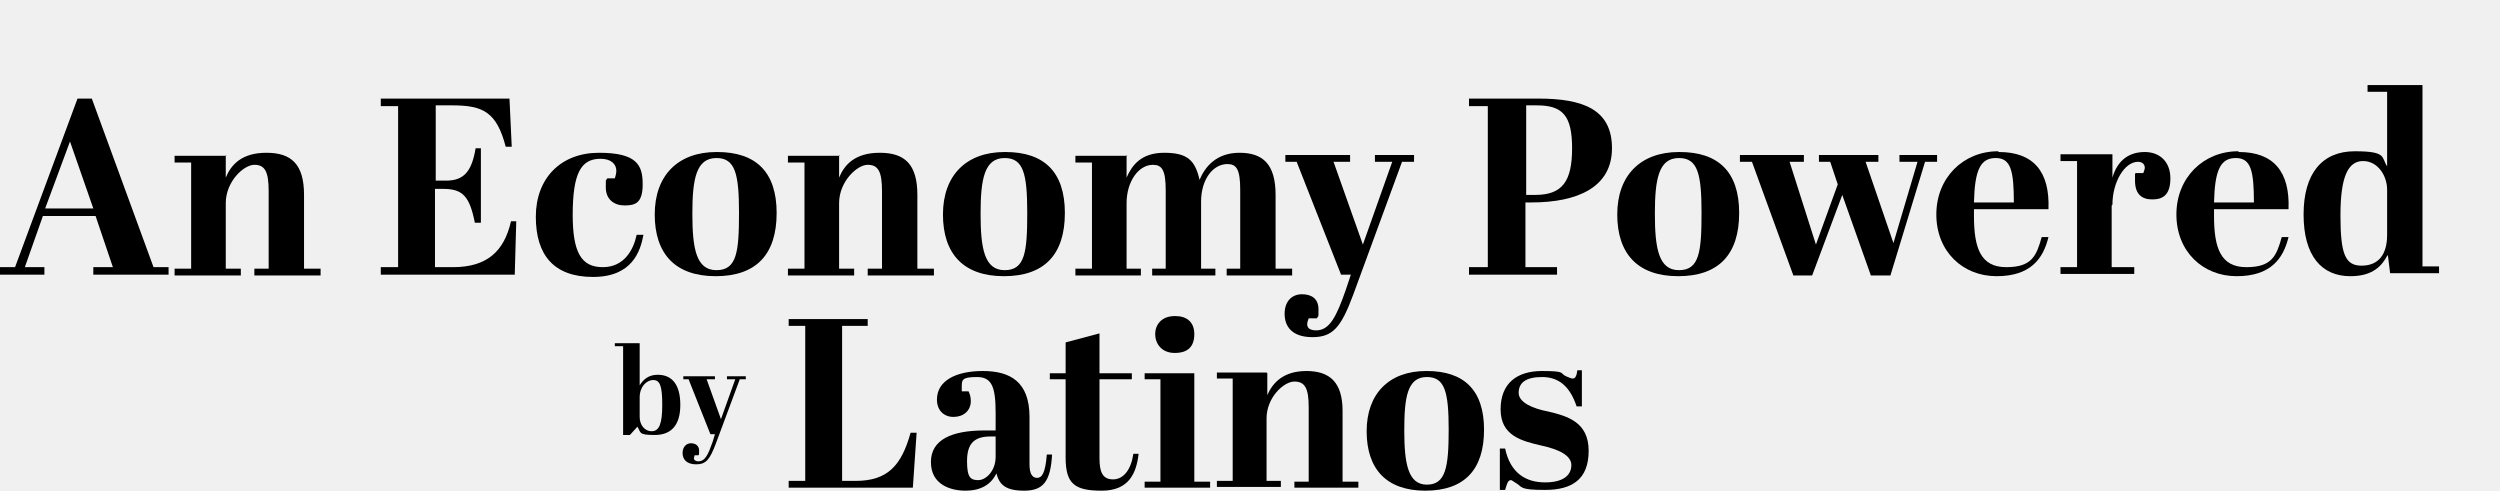
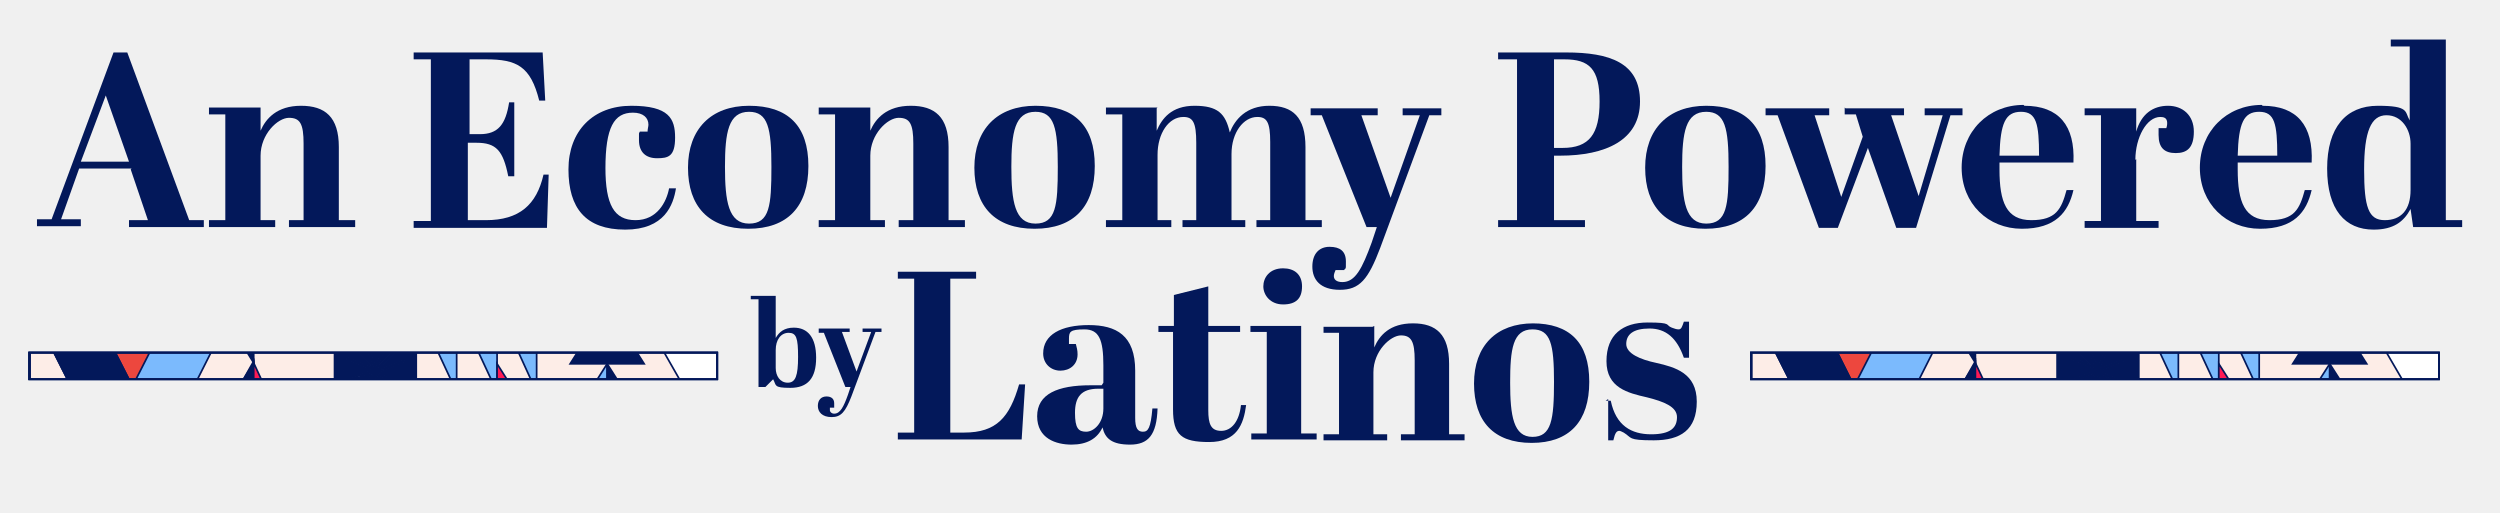
- <svg xmlns="http://www.w3.org/2000/svg" id="Layer_2" version="1.1" viewBox="0 0 332.2 65.2">
-   <g id="Layer_1-2">
+ <svg xmlns="http://www.w3.org/2000/svg" id="Layer_2" version="1.1" viewBox="0 0 290.7 59.6">
+   <defs>
+     <style>
+       .st0, .st1, .st2 {
+         fill: none;
+       }
+ 
+       .st0, .st3, .st4, .st5, .st6, .st7, .st8, .st9, .st10, .st11 {
+         stroke: #03185a;
+       }
+ 
+       .st0, .st3, .st4, .st7, .st9, .st10, .st11 {
+         stroke-width: .2px;
+       }
+ 
+       .st0, .st3, .st4, .st7, .st9, .st10, .st11, .st2 {
+         stroke-miterlimit: 10;
+       }
+ 
+       .st3, .st12 {
+         fill: #03185a;
+       }
+ 
+       .st4 {
+         fill: #fdede7;
+       }
+ 
+       .st13 {
+         clip-path: url(#clippath-1);
+       }
+ 
+       .st5 {
+         stroke-miterlimit: 10;
+         stroke-width: .2px;
+       }
+ 
+       .st5, .st6, .st7, .st8 {
+         fill: #fff;
+       }
+ 
+       .st6 {
+         stroke-miterlimit: 10;
+         stroke-width: .2px;
+       }
+ 
+       .st8 {
+         stroke-miterlimit: 10;
+         stroke-width: .2px;
+       }
+ 
+       .st9 {
+         fill: #7bbafd;
+       }
+ 
+       .st10 {
+         fill: #ff1a54;
+       }
+ 
+       .st11 {
+         fill: #ed473e;
+       }
+ 
+       .st2 {
+         stroke: #05226b;
+         stroke-width: .5px;
+       }
+ 
+       .st14 {
+         clip-path: url(#clippath);
+       }
+     </style>
+     <clipPath id="clippath">
+       <rect class="st1" x="203.6" y="41" width="80" height="3.1" />
+     </clipPath>
+     <clipPath id="clippath-1">
+       <rect class="st1" x="3.4" y="41" width="80" height="3.1" />
+     </clipPath>
+   </defs>
+   <path class="st2" d="M152.8,69.8" />
+   <path class="st2" d="M141.8,45.2" />
+   <g>
    <g>
      <g>
-         <path d="M12.7,28.7h-7l-2.4,6.8h2.6v1H0v-1h2L10.3,13.1h1.9l8.2,22.4h2v1h-10v-1h2.6l-2.3-6.8h0ZM6,27.7h6.4l-3.1-8.9-3.3,8.9h0Z" />
-         <path d="M30,20.6v3c.7-1.7,2.1-3.3,5.4-3.3s5,1.5,5,5.6v9.8h2.2v.9h-8.8v-.9h1.9v-10.3c0-2.6-.5-3.5-1.9-3.5s-3.8,2.2-3.8,5.1v8.7h2v.9h-8.8v-.9h2.2v-14.1h-2.2v-.9h6.9,0Z" />
-         <path d="M67.7,13.1l.3,6.4h-.8c-1.2-4.6-3-5.5-7.1-5.5h-2.2v10h1.4c2.4,0,3.4-1.3,3.9-4.3h.7v9.9h-.8c-.7-3.5-1.6-4.5-4.2-4.5h-1.1v10.4h2.4c4.5,0,6.8-2.1,7.7-6.1h.7l-.2,7.1h-17.8v-1h2.3V14.1h-2.3v-1h17Z" />
-         <path d="M76.1,28.5c0,5,1.1,7,4,7s4.1-2.4,4.5-4.3h.9c-.4,2.2-1.5,5.6-6.7,5.6s-7.6-2.9-7.6-8,3.3-8.5,8.4-8.5,5.8,1.7,5.8,4.2-1,2.8-2.4,2.8-2.5-.8-2.5-2.4,0-.7.2-1.2h1c.1-.3.2-.7.2-1,0-.9-.7-1.6-2.1-1.6-2.6,0-3.7,1.9-3.7,7.5h0Z" />
-         <path d="M95.3,20.2c5.1,0,7.9,2.6,7.9,8.1s-2.7,8.4-8.1,8.4-8.1-3-8.1-8.2,3.1-8.3,8.2-8.3h0ZM95.2,21c-2.7,0-3.2,2.8-3.2,7.4s.5,7.5,3.2,7.5,3-2.4,3-7.6-.5-7.3-3-7.3Z" />
-         <path d="M111.5,20.6v3c.7-1.7,2.1-3.3,5.4-3.3s5,1.5,5,5.6v9.8h2.2v.9h-8.8v-.9h1.9v-10.3c0-2.6-.5-3.5-1.9-3.5s-3.8,2.2-3.8,5.1v8.7h2v.9h-8.8v-.9h2.2v-14.1h-2.2v-.9h6.9,0Z" />
-         <path d="M133.6,20.2c5.1,0,7.9,2.6,7.9,8.1s-2.7,8.4-8.1,8.4-8.1-3-8.1-8.2,3.1-8.3,8.2-8.3h0ZM133.5,21c-2.7,0-3.2,2.8-3.2,7.4s.5,7.5,3.2,7.5,3-2.4,3-7.6-.5-7.3-3-7.3Z" />
-         <path d="M149.7,20.6v3c.7-1.6,1.9-3.3,5-3.3s4.1,1,4.7,3.6c.7-1.7,2.2-3.6,5.3-3.6s4.8,1.5,4.8,5.6v9.8h2.2v.9h-8.7v-.9h1.8v-10.5c0-2.7-.5-3.4-1.7-3.4-1.9,0-3.5,2-3.5,5v8.9h1.9v.9h-8.4v-.9h1.8v-10.4c0-2.7-.5-3.4-1.7-3.4-1.9,0-3.5,2.2-3.5,5.1v8.7h1.9v.9h-8.7v-.9h2.2v-14.1h-2.2v-.9h6.9Z" />
-         <path d="M170.7,20.6h8.7v.9h-2.2l3.9,11,3.9-11h-2.3v-.9h5.2v.9h-1.6l-6.5,17.7c-1.6,4.3-2.7,5.6-5.4,5.6s-3.7-1.4-3.7-3.1,1-2.6,2.3-2.6,2.2.6,2.2,2,0,.7-.2,1.2h-1.1c-.1.3-.2.5-.2.8,0,.5.4.8,1.2.8,1.8,0,2.7-1.9,3.9-5.3l.7-2.1h-1.3l-5.9-15h-1.5v-.9h0Z" />
-         <path d="M204.4,13.1c5.9,0,9.8,1.4,9.8,6.6s-4.6,7.2-10.7,7.2h-.8v8.6h4.2v1h-11.7v-1h2.5V14.1h-2.5v-1h9.1ZM202.8,25.9h1.2c3.6,0,4.9-1.8,4.9-6.2s-1.3-5.7-4.7-5.7h-1.4s0,11.8,0,11.8Z" />
-         <path d="M223.2,20.2c5.1,0,7.9,2.6,7.9,8.1s-2.7,8.4-8.1,8.4-8.1-3-8.1-8.2,3.1-8.3,8.2-8.3h0ZM223.1,21c-2.7,0-3.2,2.8-3.2,7.4s.5,7.5,3.2,7.5,3-2.4,3-7.6-.5-7.3-3-7.3Z" />
-         <path d="M241.8,20.6h7.8v.9h-1.7l3.7,10.8,3.2-10.8h-2.4v-.9h5v.9h-1.6l-4.6,15.1h-2.6l-3.8-10.7-4,10.7h-2.5l-5.5-15.1h-1.6v-.9h8.5v.9h-1.9l3.5,11,2.9-8-1-3h-1.5s0-.9,0-.9Z" />
-         <path d="M265.6,20.2c4.6,0,6.8,2.6,6.6,7.6h-9.9v.9c0,4.3.9,6.8,4.3,6.8s4-1.5,4.7-4h.9c-.7,2.9-2.4,5.2-6.9,5.2s-8-3.3-8-8.2,3.6-8.4,8.2-8.4h0ZM267.6,26.9c0-4.2-.4-5.9-2.4-5.9s-2.8,1.5-2.9,5.9h5.3Z" />
-         <path d="M280.6,27.3v8.2h3v.9h-9.8v-.9h2.2v-14.1h-2.2v-.9h6.9v3.1c.7-2.4,2.3-3.4,4.3-3.4s3.4,1.3,3.4,3.5-1,2.8-2.4,2.8-2.3-.7-2.3-2.5,0-.6.1-1h1c.1-.3.2-.5.2-.7,0-.6-.5-.8-.9-.8-1.8,0-3.4,2.7-3.4,5.7h0Z" />
-         <path d="M297.5,20.2c4.6,0,6.8,2.6,6.6,7.6h-9.9v.9c0,4.3.9,6.8,4.3,6.8s4-1.5,4.7-4h.9c-.7,2.9-2.4,5.2-6.9,5.2s-8-3.3-8-8.2,3.6-8.4,8.2-8.4h0ZM299.5,26.9c0-4.2-.4-5.9-2.4-5.9s-2.8,1.5-2.9,5.9h5.3Z" />
-         <path d="M317.2,34c-.9,1.7-2.3,2.7-4.9,2.7-3.8,0-6.2-2.7-6.2-8.2s2.5-8.4,6.8-8.4,3.5.8,4.3,2v-9.9h-2.6v-.9h7.3v24.1h2.2v.9h-6.5l-.3-2.4h0ZM317.2,31.2v-6c0-1.8-1.2-3.8-3.2-3.8s-3,2.1-3,7.2.6,6.7,2.8,6.7,3.4-1.4,3.4-4.1Z" />
-       </g>
-       <path d="M85,51.2c.5-.8,1.2-1.4,2.4-1.4,1.9,0,3,1.3,3,4s-1.2,4-3.4,4-1.8-.3-2.3-1.1l-1,1.1h-.9v-11.8h-1.1v-.4h3.3v5.6h0ZM85,52.8v2.6c0,1,.6,1.9,1.6,1.9s1.4-1,1.4-3.5-.3-3.3-1.2-3.3-1.8.9-1.8,2.3h0Z" />
-       <path d="M90.8,50h4.2v.4h-1.1l1.9,5.3,1.9-5.3h-1.1v-.4h2.5v.4h-.8l-3.2,8.6c-.8,2.1-1.3,2.7-2.6,2.7s-1.8-.7-1.8-1.5.5-1.3,1.1-1.3,1.1.3,1.1,1,0,.4-.1.6h-.5c0,.1-.1.3-.1.4,0,.2.2.4.6.4.9,0,1.3-.9,1.9-2.6l.3-1h-.6l-2.9-7.3h-.7v-.4h0Z" />
-       <g>
-         <path d="M115.3,42.4v.9h-3.4v20.6h1.8c4.3,0,6.1-2.1,7.3-6.4h.8l-.5,7.3h-16.5v-.9h2.2v-20.6h-2.2v-.9h10.4Z" />
-         <path d="M132.3,57.2v-2.3c0-3.5-.5-4.8-2.5-4.8s-2,.4-2,1.3,0,.4,0,.6h.9c.2.4.3.8.3,1.3,0,1.3-1,2.1-2.3,2.1s-2.2-.9-2.2-2.3c0-2.5,2.5-3.8,6.1-3.8s6.2,1.4,6.2,6.1v6.3c0,1.3.4,1.8,1,1.8s1.1-.5,1.3-3.1h.7c-.2,3.6-1.2,4.8-3.7,4.8s-3.3-.8-3.7-2.3c-.7,1.5-2.1,2.3-4.1,2.3s-4.6-.8-4.6-3.8,2.8-4.2,7.1-4.2h1.5ZM132.3,60.7v-2.7h-.7c-2.3,0-3.1,1.1-3.1,3.3s.5,2.5,1.5,2.5,2.3-1.2,2.3-3.1Z" />
-         <path d="M141.6,50.4h-2.1v-.8h2.1v-4.1l4.5-1.2v5.3h4.3v.8h-4.3v10.5c0,1.8.4,2.8,1.8,2.8s2.4-1.3,2.7-3.4h.7c-.3,2.6-1.3,4.9-4.9,4.9s-4.8-.9-4.8-4.4v-10.4h0Z" />
-         <path d="M158.7,49.6v14.4h2.1v.8h-8.7v-.8h2.1v-13.6h-2.1v-.8h6.7,0ZM156.2,42c1.5,0,2.5.8,2.5,2.4s-.8,2.5-2.6,2.5-2.6-1.3-2.6-2.5.8-2.4,2.6-2.4h0Z" />
-         <path d="M168.4,49.6v2.9c.7-1.6,2.1-3.2,5.2-3.2s4.8,1.5,4.8,5.3v9.4h2.1v.8h-8.5v-.8h1.9v-9.9c0-2.5-.5-3.4-1.9-3.4s-3.7,2.1-3.7,4.9v8.3h1.9v.8h-8.5v-.8h2.1v-13.6h-2.1v-.8h6.6,0Z" />
-         <path d="M189.6,49.3c4.9,0,7.6,2.5,7.6,7.8s-2.6,8.1-7.8,8.1-7.8-2.9-7.8-7.9,3-8,7.9-8ZM189.6,50.1c-2.6,0-3,2.7-3,7.1s.5,7.2,3,7.2,2.9-2.3,2.9-7.3-.5-7-2.9-7Z" />
-         <path d="M199.3,59.6h.7c.7,3.3,2.8,4.5,5.3,4.5s3.5-1,3.5-2.3-1.7-2.1-4-2.6c-2.6-.6-5.4-1.3-5.4-4.8s2.2-5.1,5.5-5.1,2.3.3,3.2.7c.3.1.6.3.9.3s.5-.3.6-1.1h.6v4.8h-.7c-.9-2.7-2.4-3.9-4.6-3.9s-3.1.8-3.1,2.1,1.9,2.1,4,2.5c2.5.6,5.3,1.4,5.3,5.2s-2.2,5.2-5.8,5.2-2.9-.4-4-1c-.2-.1-.4-.3-.5-.3-.4,0-.5.3-.8,1.3h-.7v-5.5h0Z" />
+         <g>
+           <g>
+             <g class="st14">
+               <g>
+                 <rect class="st4" x="203.7" y="35.5" width="80" height="47.2" />
+                 <polygon class="st9" points="270.9 42.3 258 62.5 270.9 62.5 270.9 42.3" />
+                 <polygon class="st10" points="248.6 72.6 248.6 67.6 243.9 67.6 248.6 72.6" />
+                 <polygon class="st10" points="253.3 72.6 253.3 67.6 248.6 67.6 253.3 72.6" />
+                 <polygon class="st10" points="258 72.6 258 67.6 253.3 67.6 258 72.6" />
+                 <polygon class="st11" points="229.7 76.2 229.7 42 220 59.1 229.7 76.2" />
+                 <polygon class="st10" points="220 59.1 229.7 59.1 229.7 76.2 220 59.1" />
+                 <polygon class="st10" points="203.7 82.7 227.5 82.7 215.6 59.1 203.7 82.7" />
+                 <polygon class="st7" points="210.9 82.7 220.4 82.7 215.6 73.2 210.9 82.7" />
+                 <polygon class="st3" points="229.7 82.8 229.7 76 227.6 79.4 229.7 82.8" />
+                 <polygon class="st3" points="229.7 76 229.7 69.2 227.6 72.6 229.7 76" />
+                 <polygon class="st3" points="229.7 69.2 229.7 62.5 227.6 65.8 229.7 69.2" />
+                 <polygon class="st3" points="229.7 62.5 229.7 55.8 227.6 59.1 229.7 62.5" />
+                 <polygon class="st3" points="229.7 55.8 229.7 48.9 227.6 52.3 229.7 55.8" />
+                 <polygon class="st3" points="229.7 48.9 229.7 42.2 227.6 45.6 229.7 48.9" />
+                 <polygon class="st3" points="229.7 42.2 229.7 35.5 227.6 38.8 229.7 42.2" />
+                 <polygon class="st7" points="203.7 51.8 203.7 66.5 208 59.1 203.7 51.8" />
+                 <polygon class="st7" points="283.8 62.5 283.8 66.4 281.4 62.5 283.8 62.5" />
+                 <polygon class="st7" points="283.8 35.5 283.8 51.8 274.3 35.5 283.8 35.5" />
+                 <polygon class="st9" points="203.7 35.5 227.5 35.5 215.6 59.1 203.7 35.5" />
+                 <polygon class="st11" points="210.9 35.5 220.4 35.5 215.6 44.9 210.9 35.5" />
+                 <polygon class="st3" points="215.6 59.1 215.6 44.9 210.9 35.5 203.7 35.5 215.6 59.1" />
+                 <polygon class="st11" points="220.4 82.7 215.6 73.2 215.6 59.1 227.5 82.7 220.4 82.7" />
+                 <polygon class="st10" points="208 59.1 215.6 59.1 203.7 82.7 203.7 66.5 208 59.1" />
+                 <polygon class="st3" points="229.7 62.5 229.7 82.8 239.2 82.8 229.7 62.5" />
+                 <polygon class="st9" points="239.2 62.5 239.2 82.8 248.6 82.8 239.2 62.5" />
+                 <polygon class="st3" points="239.2 72.6 239.2 82.8 243.9 82.8 239.2 72.6" />
+                 <polygon class="st3" points="248.6 72.6 248.6 62.5 243.9 62.5 248.6 72.6" />
+                 <polygon class="st3" points="253.3 72.6 253.3 62.5 248.6 62.5 253.3 72.6" />
+                 <polygon class="st3" points="258 72.6 258 62.5 253.3 62.5 258 72.6" />
+                 <polygon class="st9" points="253.3 45.6 253.3 35.5 248.6 35.5 253.3 45.6" />
+                 <polygon class="st9" points="258 45.6 258 35.5 253.3 35.5 258 45.6" />
+                 <polygon class="st9" points="262.7 45.6 262.7 35.5 258 35.5 262.7 45.6" />
+                 <polygon class="st3" points="253.3 39.4 253.3 35.5 248.6 35.5 253.3 39.4" />
+                 <polygon class="st3" points="258 39.4 258 35.5 253.3 35.5 258 39.4" />
+                 <polygon class="st3" points="262.7 39.4 262.7 35.5 258 35.5 262.7 39.4" />
+                 <polygon class="st9" points="229.7 72.6 229.7 82.8 234.5 82.8 229.7 72.6" />
+                 <polygon class="st10" points="229.7 42.2 229.7 62.5 239.2 62.5 229.7 42.2" />
+                 <polygon class="st3" points="229.7 52.3 229.7 62.5 234.5 62.5 229.7 52.3" />
+                 <rect class="st3" x="239.2" y="35.5" width="9.5" height="27" />
+                 <rect class="st11" x="239.2" y="60.4" width="9.5" height="2" />
+                 <rect class="st4" x="238.9" y="58.5" width="9.9" height="2" />
+                 <rect class="st10" x="239.2" y="56.4" width="9.5" height="2" />
+                 <rect class="st4" x="238.9" y="54.5" width="9.9" height="2" />
+                 <rect class="st11" x="239.2" y="52.4" width="9.5" height="2" />
+                 <rect class="st10" x="274.2" y="60.4" width="9.5" height="2" />
+                 <rect class="st9" x="274.2" y="56.4" width="9.5" height="2" />
+                 <rect class="st10" x="274.2" y="52.4" width="9.5" height="2" />
+                 <rect class="st9" x="274.2" y="48.3" width="9.5" height="2" />
+                 <rect class="st4" x="238.9" y="50.4" width="9.9" height="2" />
+                 <circle class="st7" cx="215.6" cy="70.9" r=".7" />
+                 <circle class="st7" cx="215.6" cy="64.6" r=".7" />
+                 <circle class="st7" cx="215.6" cy="44.9" r=".7" />
+                 <polygon class="st11" points="270.9 82.7 258 82.7 258 62.5 270.9 82.7" />
+                 <polygon class="st10" points="283.8 82.7 270.9 82.7 270.9 62.5 283.8 82.7" />
+                 <polygon class="st10" points="270.9 62.5 258 62.5 258 42.3 270.9 62.5" />
+                 <polygon class="st3" points="283.8 62.5 270.9 62.5 270.9 42.3 283.8 62.5" />
+                 <polygon class="st11" points="248.6 62.5 258 45.6 258 62.5 248.6 62.5" />
+                 <polygon class="st3" points="243.9 62.5 253.3 45.6 253.3 62.5 243.9 62.5" />
+                 <g>
+                   <g>
+                     <rect class="st7" x="244.5" y="43" width="3" height=".2" />
+                     <rect class="st6" x="245.3" y="43" width=".2" height="3" transform="translate(40.4 186.6) rotate(-45)" />
+                     <rect class="st7" x="243.7" y="43.7" width=".2" height="3" />
+                     <rect class="st6" x="240.8" y="44.6" width="3" height=".2" transform="translate(39.4 184.4) rotate(-45)" />
+                     <rect class="st7" x="240.2" y="43" width="3" height=".2" />
+                     <rect class="st6" x="242.3" y="40" width=".2" height="3" transform="translate(41.6 183.5) rotate(-45)" />
+                     <rect class="st7" x="243.7" y="39.5" width=".2" height="3" />
+                     <rect class="st6" x="243.8" y="41.5" width="3" height=".2" transform="translate(42.5 185.7) rotate(-45)" />
+                   </g>
+                   <g>
+                     <rect class="st5" x="245.7" y="42.5" width=".2" height="3" transform="translate(109.3 253.1) rotate(-67)" />
+                     <rect class="st8" x="244.5" y="43.6" width=".2" height="3" transform="translate(.9 94.9) rotate(-22)" />
+                     <rect class="st5" x="241.4" y="44.9" width="3" height=".2" transform="translate(106.5 251.1) rotate(-67)" />
+                     <rect class="st8" x="240.3" y="43.8" width="3" height=".2" transform="translate(1.2 93.8) rotate(-22)" />
+                     <rect class="st5" x="241.9" y="40.7" width=".2" height="3" transform="translate(108.6 248.4) rotate(-67)" />
+                     <rect class="st8" x="243" y="39.6" width=".2" height="3" transform="translate(2.3 94) rotate(-22)" />
+                     <rect class="st5" x="243.2" y="41" width="3" height=".2" transform="translate(111.3 250.3) rotate(-67)" />
+                     <rect class="st8" x="244.2" y="42.3" width="3" height=".2" transform="translate(2 95.1) rotate(-22)" />
+                   </g>
+                 </g>
+                 <polygon class="st3" points="258 82.7 270.9 82.7 264.4 72.6 258 82.7" />
+                 <polygon class="st3" points="258 72.6 270.9 72.6 264.4 62.5 258 72.6" />
+                 <polygon class="st3" points="266.6 42.3 275.2 42.3 270.9 35.5 266.6 42.3" />
+                 <circle class="st7" cx="270.9" cy="53.4" r=".7" />
+                 <g>
+                   <path class="st7" d="M261.7,82.2h-1.1v-.3l1.1.2h0Z" />
+                   <path class="st7" d="M262.2,79.6h.2l.6.8h-.2l-.6-.9h0Z" />
+                   <path class="st7" d="M264.9,80h0l.2-1.1h.2l-.2,1.1h-.2Z" />
+                   <path class="st7" d="M266.6,81l.9-.6v.2l-.8.6v-.2h-.1Z" />
+                   <path class="st7" d="M262.1,81.3l-.9-.6v-.2l1,.6v.2h-.1Z" />
+                   <path class="st7" d="M263.6,79h.2l.2,1h-.2l-.2-1.1h0Z" />
+                   <path class="st7" d="M265.9,80.4l.6-.9h.2l-.6,1h-.2Z" />
+                   <path class="st7" d="M267.2,82.2v-.2l1.1-.2v.2l-1,.2h-.1Z" />
+                 </g>
+               </g>
+             </g>
+             <rect class="st0" x="203.6" y="41" width="80" height="3.1" />
+           </g>
+           <rect class="st0" x="203.6" y="41" width="80" height="3.1" />
+         </g>
+         <rect class="st0" x="203.6" y="41" width="80" height="3.1" />
+       </g>
+       <rect class="st0" x="203.6" y="41" width="80" height="3.1" />
+     </g>
+     <g>
+       <g>
+         <g>
+           <g>
+             <g class="st13">
+               <g>
+                 <rect class="st4" x="3.5" y="35.5" width="80" height="47.2" />
+                 <polygon class="st9" points="70.6 42.3 57.8 62.5 70.6 62.5 70.6 42.3" />
+                 <polygon class="st10" points="48.4 72.6 48.4 67.6 43.6 67.6 48.4 72.6" />
+                 <polygon class="st10" points="53.1 72.6 53.1 67.6 48.4 67.6 53.1 72.6" />
+                 <polygon class="st10" points="57.8 72.6 57.8 67.6 53.1 67.6 57.8 72.6" />
+                 <polygon class="st11" points="29.5 76.2 29.5 42 19.8 59.1 29.5 76.2" />
+                 <polygon class="st10" points="19.8 59.1 29.5 59.1 29.5 76.2 19.8 59.1" />
+                 <polygon class="st10" points="3.5 82.7 27.3 82.7 15.4 59.1 3.5 82.7" />
+                 <polygon class="st7" points="10.6 82.7 20.2 82.7 15.4 73.2 10.6 82.7" />
+                 <polygon class="st3" points="29.5 82.8 29.5 76 27.4 79.4 29.5 82.8" />
+                 <polygon class="st3" points="29.5 76 29.5 69.2 27.4 72.6 29.5 76" />
+                 <polygon class="st3" points="29.5 69.2 29.5 62.5 27.4 65.8 29.5 69.2" />
+                 <polygon class="st3" points="29.5 62.5 29.5 55.8 27.4 59.1 29.5 62.5" />
+                 <polygon class="st3" points="29.5 55.8 29.5 48.9 27.4 52.3 29.5 55.8" />
+                 <polygon class="st3" points="29.5 48.9 29.5 42.2 27.4 45.6 29.5 48.9" />
+                 <polygon class="st3" points="29.5 42.2 29.5 35.5 27.4 38.8 29.5 42.2" />
+                 <polygon class="st7" points="3.5 51.8 3.5 66.5 7.7 59.1 3.5 51.8" />
+                 <polygon class="st7" points="83.4 62.5 83.4 66.4 81.2 62.5 83.4 62.5" />
+                 <polygon class="st7" points="83.4 35.5 83.4 51.8 74.1 35.5 83.4 35.5" />
+                 <polygon class="st9" points="3.5 35.5 27.3 35.5 15.4 59.1 3.5 35.5" />
+                 <polygon class="st11" points="10.6 35.5 20.2 35.5 15.4 44.9 10.6 35.5" />
+                 <polygon class="st3" points="15.4 59.1 15.4 44.9 10.6 35.5 3.5 35.5 15.4 59.1" />
+                 <polygon class="st11" points="20.2 82.7 15.4 73.2 15.4 59.1 27.3 82.7 20.2 82.7" />
+                 <polygon class="st10" points="7.7 59.1 15.4 59.1 3.5 82.7 3.5 66.5 7.7 59.1" />
+                 <polygon class="st3" points="29.5 62.5 29.5 82.8 38.9 82.8 29.5 62.5" />
+                 <polygon class="st9" points="38.9 62.5 38.9 82.8 48.4 82.8 38.9 62.5" />
+                 <polygon class="st3" points="38.9 72.6 38.9 82.8 43.6 82.8 38.9 72.6" />
+                 <polygon class="st3" points="48.4 72.6 48.4 62.5 43.6 62.5 48.4 72.6" />
+                 <polygon class="st3" points="53.1 72.6 53.1 62.5 48.4 62.5 53.1 72.6" />
+                 <polygon class="st3" points="57.8 72.6 57.8 62.5 53.1 62.5 57.8 72.6" />
+                 <polygon class="st9" points="53.1 45.6 53.1 35.5 48.4 35.5 53.1 45.6" />
+                 <polygon class="st9" points="57.8 45.6 57.8 35.5 53.1 35.5 57.8 45.6" />
+                 <polygon class="st9" points="62.4 45.6 62.4 35.5 57.8 35.5 62.4 45.6" />
+                 <polygon class="st3" points="53.1 39.4 53.1 35.5 48.4 35.5 53.1 39.4" />
+                 <polygon class="st3" points="57.8 39.4 57.8 35.5 53.1 35.5 57.8 39.4" />
+                 <polygon class="st3" points="62.4 39.4 62.4 35.5 57.8 35.5 62.4 39.4" />
+                 <polygon class="st9" points="29.5 72.6 29.5 82.8 34.1 82.8 29.5 72.6" />
+                 <polygon class="st10" points="29.5 42.2 29.5 62.5 38.9 62.5 29.5 42.2" />
+                 <polygon class="st3" points="29.5 52.3 29.5 62.5 34.1 62.5 29.5 52.3" />
+                 <rect class="st3" x="38.9" y="35.5" width="9.5" height="27" />
+                 <rect class="st11" x="38.9" y="60.4" width="9.5" height="2" />
+                 <rect class="st4" x="38.6" y="58.5" width="9.9" height="2" />
+                 <rect class="st10" x="38.9" y="56.4" width="9.5" height="2" />
+                 <rect class="st4" x="38.6" y="54.5" width="9.9" height="2" />
+                 <rect class="st11" x="38.9" y="52.4" width="9.5" height="2" />
+                 <rect class="st10" x="74" y="60.4" width="9.5" height="2" />
+                 <rect class="st9" x="74" y="56.4" width="9.5" height="2" />
+                 <rect class="st10" x="74" y="52.4" width="9.5" height="2" />
+                 <rect class="st9" x="74" y="48.3" width="9.5" height="2" />
+                 <rect class="st4" x="38.6" y="50.4" width="9.9" height="2" />
+                 <circle class="st7" cx="15.4" cy="70.9" r=".7" />
+                 <circle class="st7" cx="15.4" cy="64.6" r=".7" />
+                 <circle class="st7" cx="15.4" cy="44.9" r=".7" />
+                 <polygon class="st11" points="70.6 82.7 57.8 82.7 57.8 62.5 70.6 82.7" />
+                 <polygon class="st10" points="83.4 82.7 70.6 82.7 70.6 62.5 83.4 82.7" />
+                 <polygon class="st10" points="70.6 62.5 57.8 62.5 57.8 42.3 70.6 62.5" />
+                 <polygon class="st3" points="83.4 62.5 70.6 62.5 70.6 42.3 83.4 62.5" />
+                 <polygon class="st11" points="48.4 62.5 57.8 45.6 57.8 62.5 48.4 62.5" />
+                 <polygon class="st3" points="43.6 62.5 53.1 45.6 53.1 62.5 43.6 62.5" />
+                 <g>
+                   <g>
+                     <rect class="st7" x="44.3" y="43" width="3" height=".2" />
+                     <rect class="st6" x="45.1" y="43.1" width=".2" height="3" transform="translate(-18.3 45) rotate(-45)" />
+                     <rect class="st7" x="43.5" y="43.7" width=".2" height="3" />
+                     <rect class="st6" x="40.6" y="44.5" width="3" height=".2" transform="translate(-19.2 42.8) rotate(-45)" />
+                     <rect class="st7" x="40" y="43" width="3" height=".2" />
+                     <rect class="st6" x="41.9" y="40" width=".2" height="3" transform="translate(-17.1 41.8) rotate(-45)" />
+                     <rect class="st7" x="43.5" y="39.5" width=".2" height="3" />
+                     <rect class="st6" x="43.6" y="41.5" width="3" height=".2" transform="translate(-16.2 44.1) rotate(-45)" />
+                   </g>
+                   <g>
+                     <rect class="st5" x="45.3" y="42.6" width=".2" height="3" transform="translate(-12.9 68.7) rotate(-67)" />
+                     <rect class="st8" x="44.2" y="43.6" width=".2" height="3" transform="translate(-13.7 19.9) rotate(-22)" />
+                     <rect class="st5" x="41.2" y="44.9" width="3" height=".2" transform="translate(-15.5 66.7) rotate(-67)" />
+                     <rect class="st8" x="40.1" y="43.7" width="3" height=".2" transform="translate(-13.4 18.8) rotate(-22)" />
+                     <rect class="st5" x="41.6" y="40.8" width=".2" height="3" transform="translate(-13.5 64.1) rotate(-67)" />
+                     <rect class="st8" x="42.9" y="39.7" width=".2" height="3" transform="translate(-12.3 19.1) rotate(-22)" />
+                     <rect class="st5" x="43" y="41" width="3" height=".2" transform="translate(-10.8 66) rotate(-67)" />
+                     <rect class="st8" x="44.1" y="42.4" width="3" height=".2" transform="translate(-12.6 20.2) rotate(-22)" />
+                   </g>
+                 </g>
+                 <polygon class="st3" points="57.8 82.7 70.6 82.7 64.2 72.6 57.8 82.7" />
+                 <polygon class="st3" points="57.8 72.6 70.6 72.6 64.2 62.5 57.8 72.6" />
+                 <polygon class="st3" points="66.3 42.3 74.9 42.3 70.6 35.5 66.3 42.3" />
+                 <circle class="st7" cx="70.6" cy="53.4" r=".7" />
+                 <g>
+                   <path class="st7" d="M61.5,82.2h-1.1v-.3l1.1.2h0Z" />
+                   <path class="st7" d="M61.9,79.6h.2l.6.8h-.2l-.6-.9h0Z" />
+                   <path class="st7" d="M64.7,80h0l.2-1.1h.2l-.2,1.1h-.2Z" />
+                   <path class="st7" d="M66.4,81l.9-.6v.2l-.8.6v-.2h0Z" />
+                   <path class="st7" d="M61.9,81.3l-.9-.6v-.2l1,.6v.2h0Z" />
+                   <path class="st7" d="M63.3,79h.2l.2,1h-.2l-.2-1.1h0Z" />
+                   <path class="st7" d="M65.6,80.4l.6-.9h.2l-.6,1h-.2Z" />
+                   <path class="st7" d="M66.9,82.2v-.2l1.1-.2v.2l-1,.2h0Z" />
+                 </g>
+               </g>
+             </g>
+             <rect class="st0" x="3.4" y="41" width="80" height="3.1" />
+           </g>
+           <rect class="st0" x="3.4" y="41" width="80" height="3.1" />
+         </g>
+         <rect class="st0" x="3.4" y="41" width="80" height="3.1" />
+       </g>
+       <rect class="st0" x="3.4" y="41" width="80" height="3.1" />
+     </g>
+     <path class="st2" d="M-13.8-7.5" />
+     <g>
+       <g>
+         <path class="st12" d="M15.3,19.6h-6.1l-2.1,5.9h2.3v.8h-5.1v-.8h1.7L13.2,6.1h1.6l7.2,19.5h1.7v.8h-8.7v-.8h2.2l-2-5.9ZM9.4,18.8h5.6l-2.7-7.7-2.9,7.7Z" />
+         <path class="st12" d="M30.3,12.6v2.6c.6-1.4,1.9-2.9,4.7-2.9s4.4,1.3,4.4,4.8v8.5h1.9v.8h-7.7v-.8h1.7v-8.9c0-2.3-.4-3-1.7-3s-3.3,1.9-3.3,4.4v7.5h1.7v.8h-7.7v-.8h1.9v-12.3h-1.9v-.8h6Z" />
+         <path class="st12" d="M63.1,6.1l.3,5.6h-.7c-1-4-2.6-4.8-6.2-4.8h-1.9v8.7h1.2c2.1,0,3-1.1,3.4-3.7h.6v8.6h-.7c-.6-3-1.4-3.9-3.7-3.9h-1v9h2.1c3.9,0,5.9-1.8,6.7-5.3h.6l-.2,6.2h-15.5v-.8h2V6.9h-2v-.8h14.8Z" />
+         <path class="st12" d="M70.4,19.5c0,4.3,1,6.1,3.5,6.1s3.6-2.1,3.9-3.7h.8c-.3,1.9-1.3,4.8-5.9,4.8s-6.6-2.5-6.6-7,2.9-7.4,7.3-7.4,5.1,1.5,5.1,3.7-.8,2.4-2.1,2.4-2.1-.7-2.1-2.1,0-.6.1-1h.9c0-.3.1-.6.1-.8,0-.8-.6-1.4-1.8-1.4-2.2,0-3.2,1.7-3.2,6.5Z" />
+         <path class="st12" d="M87.1,12.3c4.5,0,6.9,2.3,6.9,7s-2.4,7.3-7,7.3-7-2.6-7-7.1,2.7-7.2,7.1-7.2ZM87.1,13c-2.4,0-2.8,2.4-2.8,6.4s.4,6.6,2.8,6.6,2.6-2.1,2.6-6.6-.4-6.4-2.6-6.4Z" />
+         <path class="st12" d="M101.2,12.6v2.6c.6-1.4,1.9-2.9,4.7-2.9s4.4,1.3,4.4,4.8v8.5h1.9v.8h-7.7v-.8h1.7v-8.9c0-2.3-.4-3-1.7-3s-3.3,1.9-3.3,4.4v7.5h1.7v.8h-7.7v-.8h1.9v-12.3h-1.9v-.8h6Z" />
+         <path class="st12" d="M120.4,12.3c4.5,0,6.9,2.3,6.9,7s-2.4,7.3-7,7.3-7-2.6-7-7.1,2.7-7.2,7.1-7.2ZM120.4,13c-2.4,0-2.8,2.4-2.8,6.4s.4,6.6,2.8,6.6,2.6-2.1,2.6-6.6-.4-6.4-2.6-6.4Z" />
+         <path class="st12" d="M134.5,12.6v2.6c.6-1.4,1.7-2.9,4.4-2.9s3.6.9,4.1,3.1c.6-1.5,1.9-3.1,4.6-3.1s4.2,1.3,4.2,4.8v8.5h1.9v.8h-7.6v-.8h1.6v-9.1c0-2.3-.4-2.9-1.5-2.9-1.6,0-3,1.8-3,4.3v7.7h1.6v.8h-7.3v-.8h1.6v-9c0-2.4-.4-3-1.5-3-1.7,0-3,1.9-3,4.4v7.6h1.6v.8h-7.6v-.8h1.9v-12.3h-1.9v-.8h6Z" />
+         <path class="st12" d="M152.7,12.6h7.5v.8h-1.9l3.4,9.6,3.4-9.6h-2v-.8h4.5v.8h-1.4l-5.7,15.4c-1.4,3.7-2.4,4.9-4.7,4.9s-3.2-1.2-3.2-2.7.8-2.3,2-2.3,1.9.5,1.9,1.7,0,.6-.2,1h-1c-.1.2-.2.5-.2.7,0,.4.3.7,1,.7,1.5,0,2.3-1.6,3.4-4.6l.6-1.8h-1.2l-5.2-13h-1.3v-.8Z" />
+         <path class="st12" d="M182.1,6.1c5.1,0,8.6,1.2,8.6,5.7s-4,6.3-9.3,6.3h-.7v7.5h3.6v.8h-10.1v-.8h2.2V6.9h-2.2v-.8h7.9ZM180.7,17.2h1c3.1,0,4.3-1.6,4.3-5.4s-1.2-4.9-4.1-4.9h-1.2v10.3Z" />
+         <path class="st12" d="M198.4,12.3c4.5,0,6.9,2.3,6.9,7s-2.4,7.3-7,7.3-7-2.6-7-7.1,2.7-7.2,7.1-7.2ZM198.4,13c-2.4,0-2.8,2.4-2.8,6.4s.4,6.6,2.8,6.6,2.6-2.1,2.6-6.6-.4-6.4-2.6-6.4Z" />
+         <path class="st12" d="M214.6,12.6h6.8v.8h-1.5l3.2,9.4,2.8-9.4h-2.1v-.8h4.4v.8h-1.4l-4,13.1h-2.3l-3.3-9.3-3.5,9.3h-2.2l-4.8-13.1h-1.4v-.8h7.4v.8h-1.7l3.1,9.5,2.5-7-.8-2.6h-1.3v-.8Z" />
+         <path class="st12" d="M235.4,12.3c4,0,5.9,2.3,5.7,6.6h-8.6v.8c0,3.8.8,5.9,3.7,5.9s3.5-1.3,4.1-3.5h.8c-.6,2.6-2.1,4.5-6,4.5s-7-2.9-7-7.1,3.1-7.3,7.2-7.3ZM237.1,18.1c0-3.7-.3-5.1-2.1-5.1s-2.4,1.3-2.5,5.1h4.6Z" />
+         <path class="st12" d="M248.4,18.5v7.2h2.6v.8h-8.6v-.8h1.9v-12.3h-1.9v-.8h6v2.7c.6-2.1,2-3,3.7-3s3,1.1,3,3-.8,2.5-2.1,2.5-2-.6-2-2.1,0-.6,0-.8h.9c.1-.3.1-.5.1-.6,0-.6-.4-.7-.8-.7-1.6,0-2.9,2.4-2.9,5Z" />
+         <path class="st12" d="M263.1,12.3c4,0,5.9,2.3,5.7,6.6h-8.6v.8c0,3.8.8,5.9,3.7,5.9s3.5-1.3,4.1-3.5h.8c-.6,2.6-2.1,4.5-6,4.5s-7-2.9-7-7.1,3.1-7.3,7.2-7.3ZM264.8,18.1c0-3.7-.3-5.1-2.1-5.1s-2.4,1.3-2.5,5.1h4.6Z" />
+         <path class="st12" d="M280.3,24.3c-.8,1.5-2,2.4-4.3,2.4-3.3,0-5.4-2.3-5.4-7.1s2.2-7.3,5.9-7.3,3.1.7,3.7,1.7V5.4h-2.2v-.8h6.4v21h1.9v.8h-5.7l-.3-2.1ZM280.3,21.9v-5.2c0-1.6-1-3.3-2.8-3.3s-2.6,1.9-2.6,6.3.5,5.9,2.4,5.9,3-1.2,3-3.5Z" />
+       </g>
+       <g>
+         <path class="st12" d="M90.2,39.3c.4-.7,1-1.2,2.1-1.2,1.6,0,2.6,1.1,2.6,3.5s-1,3.5-3,3.5-1.6-.3-2-1l-.9.9h-.8v-10.2h-.9v-.4h2.9v4.9ZM90.2,40.6v2.2c0,.9.5,1.7,1.4,1.7s1.2-.8,1.2-3-.2-2.8-1.1-2.8-1.5.8-1.5,2Z" />
+         <path class="st12" d="M95.2,38.2h3.6v.4h-.9l1.7,4.6,1.7-4.6h-1v-.4h2.2v.4h-.7l-2.8,7.5c-.7,1.8-1.2,2.4-2.3,2.4s-1.6-.6-1.6-1.3.4-1.1,1-1.1.9.3.9.8,0,.3,0,.5h-.5c0,.1,0,.2,0,.3,0,.2.2.4.5.4.7,0,1.1-.8,1.6-2.2l.3-.9h-.6l-2.5-6.3h-.6v-.4Z" />
+       </g>
+       <g>
+         <path class="st12" d="M113.5,31.6v.8h-3v17.9h1.6c3.8,0,5.3-1.8,6.4-5.6h.7l-.4,6.4h-14.4v-.8h1.9v-17.9h-1.9v-.8h9.1Z" />
+         <path class="st12" d="M128.3,44.5v-2c0-3-.5-4.2-2.2-4.2s-1.8.3-1.8,1.1,0,.4,0,.6h.8c.1.4.2.7.2,1.2,0,1.2-.9,1.9-2,1.9s-2-.8-2-2c0-2.2,2.1-3.3,5.3-3.3s5.4,1.2,5.4,5.3v5.5c0,1.2.3,1.6.9,1.6s.9-.4,1.1-2.7h.6c-.1,3.1-1.1,4.2-3.2,4.2s-2.9-.7-3.2-2c-.6,1.3-1.8,2-3.6,2s-4-.7-4-3.3,2.4-3.6,6.2-3.6h1.3ZM128.3,47.5v-2.3h-.6c-2,0-2.7,1-2.7,2.8s.4,2.2,1.3,2.2,2-1,2-2.7Z" />
+         <path class="st12" d="M136.5,38.6h-1.8v-.7h1.8v-3.6l4-1v4.6h3.7v.7h-3.7v9.1c0,1.6.3,2.4,1.5,2.4s2.1-1.1,2.3-3h.6c-.3,2.3-1.1,4.3-4.3,4.3s-4.2-.8-4.2-3.8v-9Z" />
+         <path class="st12" d="M151.3,37.9v12.5h1.8v.7h-7.6v-.7h1.8v-11.8h-1.9v-.7h5.8ZM149.2,31.2c1.3,0,2.2.7,2.2,2.1s-.7,2.1-2.2,2.1-2.3-1.1-2.3-2.1.7-2.1,2.3-2.1Z" />
+         <path class="st12" d="M159.8,37.9v2.5c.6-1.4,1.8-2.8,4.5-2.8s4.2,1.3,4.2,4.7v8.2h1.8v.7h-7.4v-.7h1.6v-8.6c0-2.2-.4-2.9-1.6-2.9s-3.2,1.8-3.2,4.3v7.2h1.6v.7h-7.4v-.7h1.8v-11.8h-1.8v-.7h5.7Z" />
+         <path class="st12" d="M178.2,37.6c4.3,0,6.6,2.2,6.6,6.8s-2.3,7.1-6.7,7.1-6.7-2.5-6.7-6.9,2.6-7,6.9-7ZM178.2,38.3c-2.3,0-2.6,2.3-2.6,6.2s.4,6.3,2.6,6.3,2.5-2,2.5-6.4-.4-6.1-2.5-6.1Z" />
+         <path class="st12" d="M186.7,46.6h.6c.6,2.9,2.4,3.9,4.7,3.9s3-.8,3-2-1.5-1.8-3.5-2.3c-2.2-.5-4.7-1.1-4.7-4.2s1.9-4.5,4.8-4.5,2,.3,2.8.6c.3.1.5.2.8.2s.4-.3.6-.9h.6v4.2h-.6c-.8-2.3-2.1-3.4-4-3.4s-2.7.7-2.7,1.8,1.6,1.8,3.5,2.2c2.2.5,4.7,1.2,4.7,4.5s-1.9,4.5-5,4.5-2.5-.3-3.5-.9c-.2-.1-.4-.2-.5-.2-.3,0-.5.2-.7,1.1h-.6v-4.8Z" />
      </g>
    </g>
  </g>
</svg>
